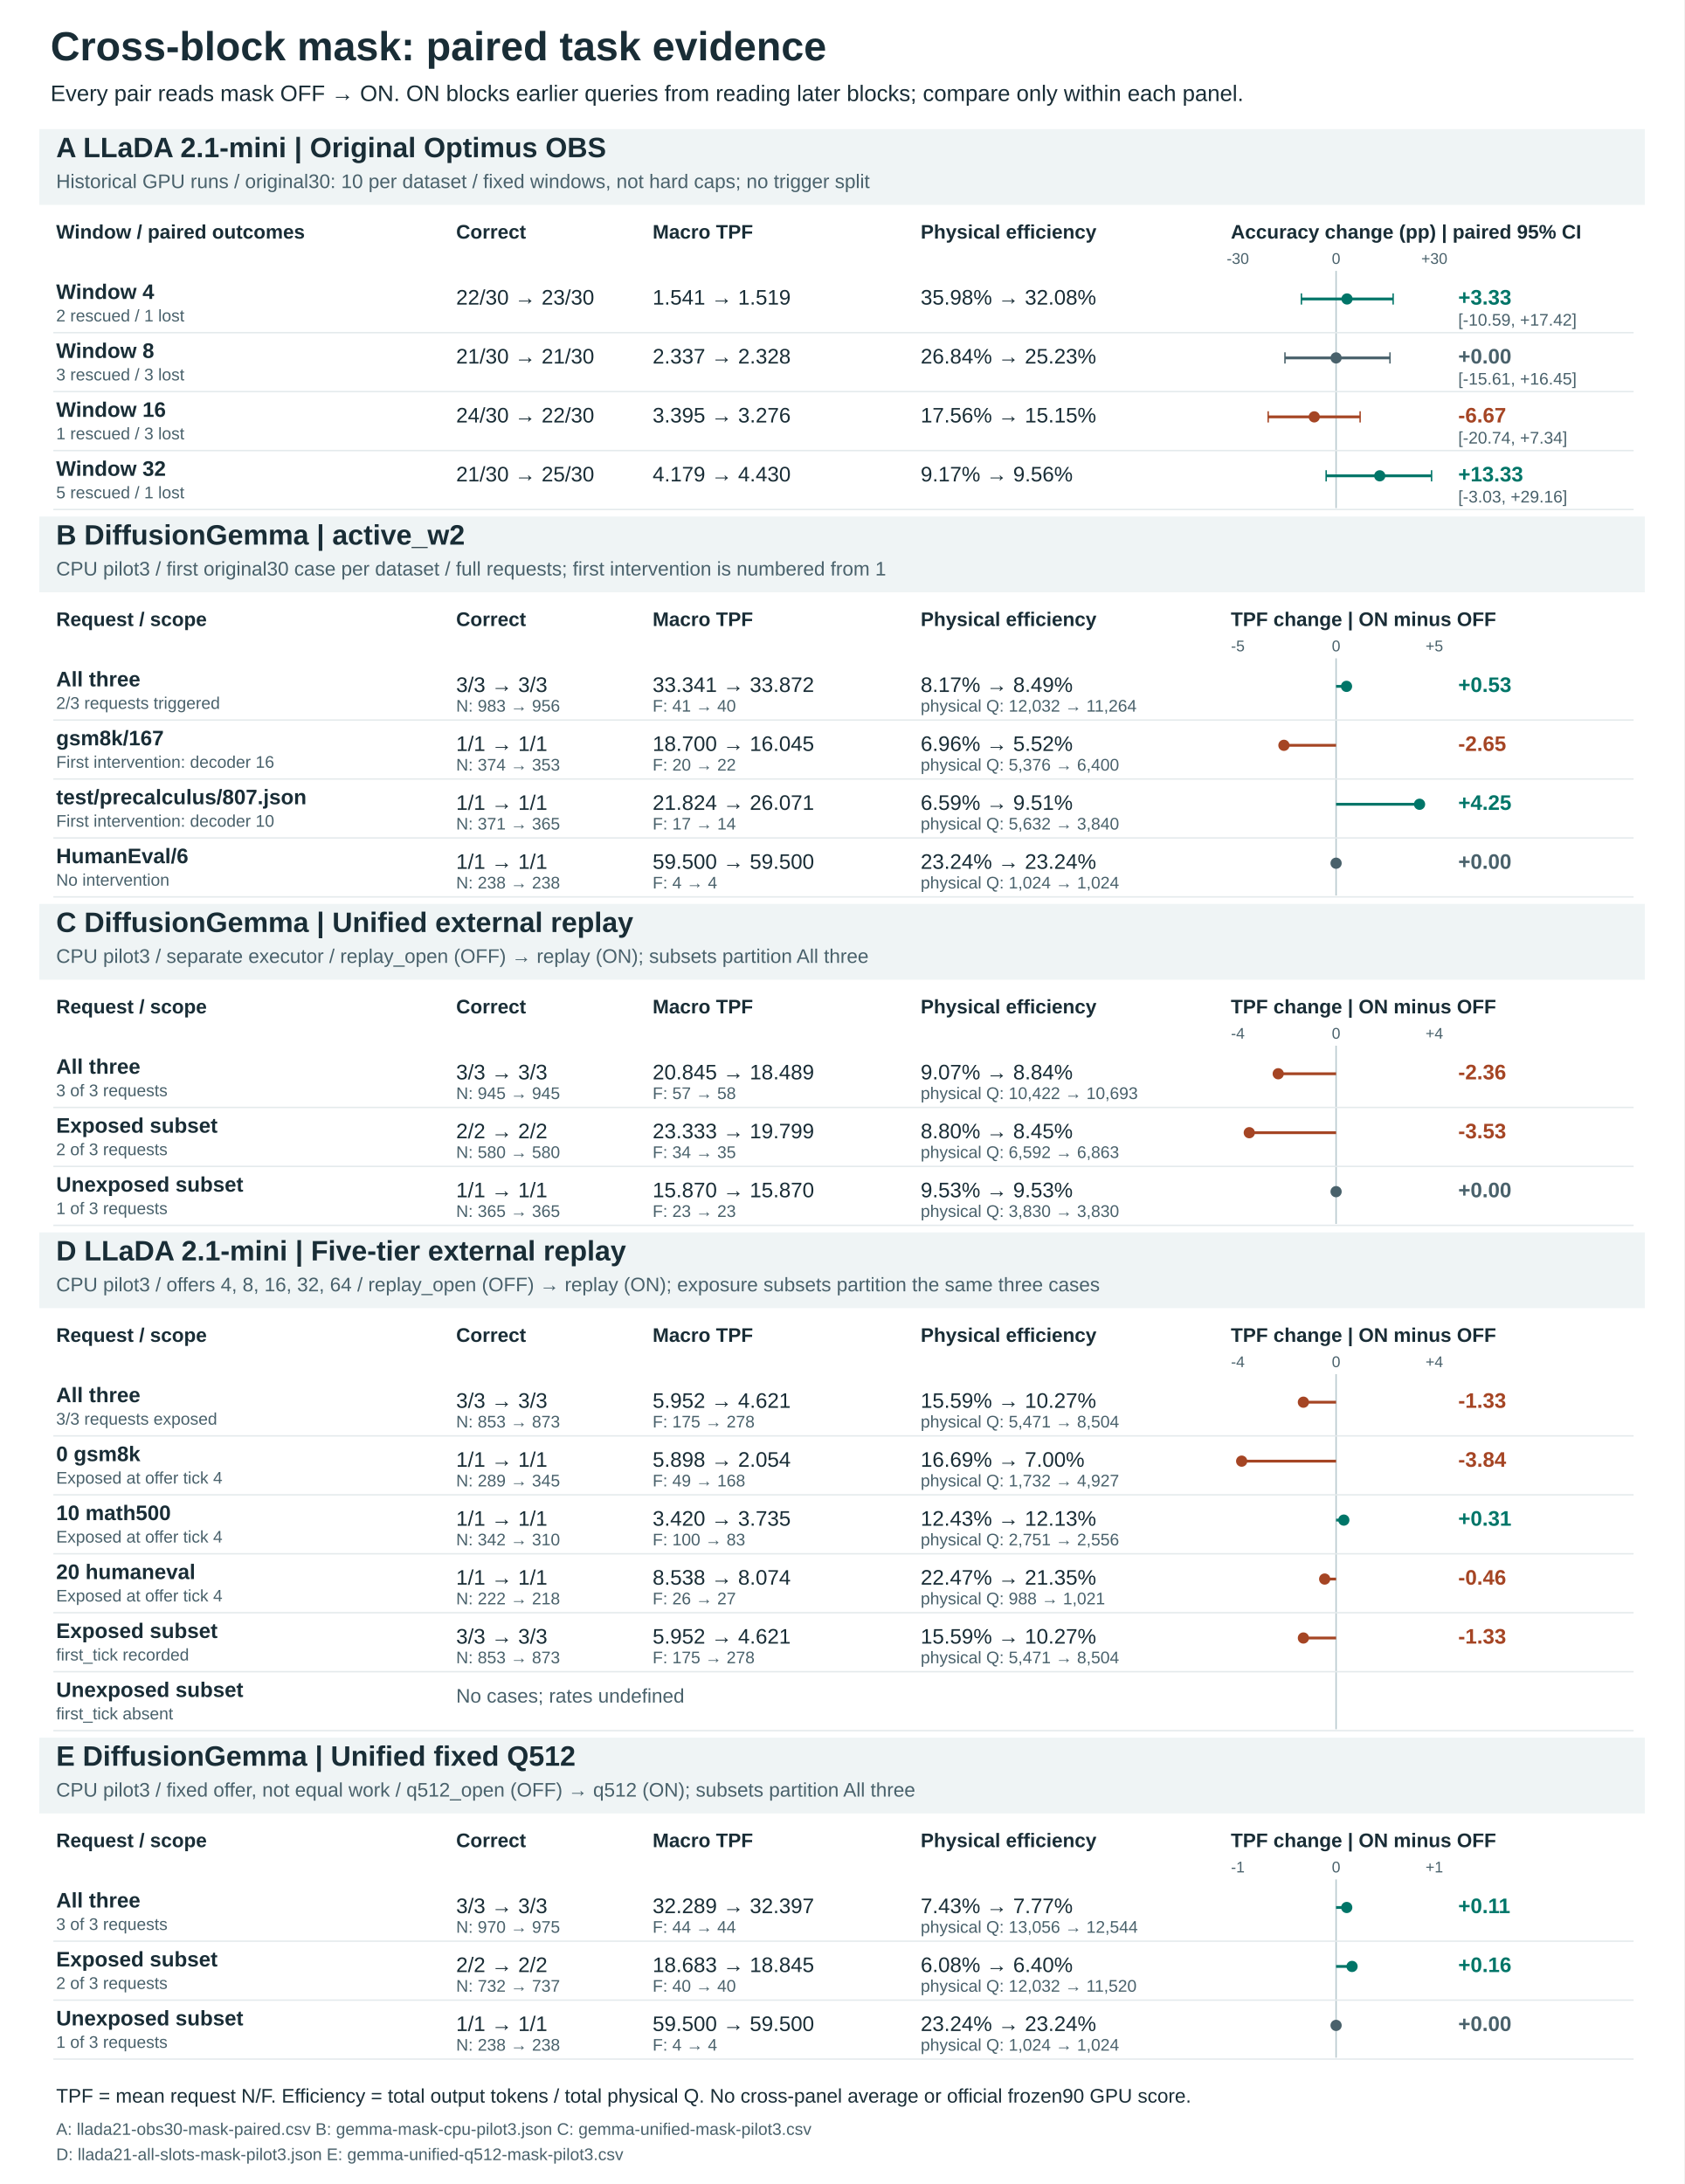
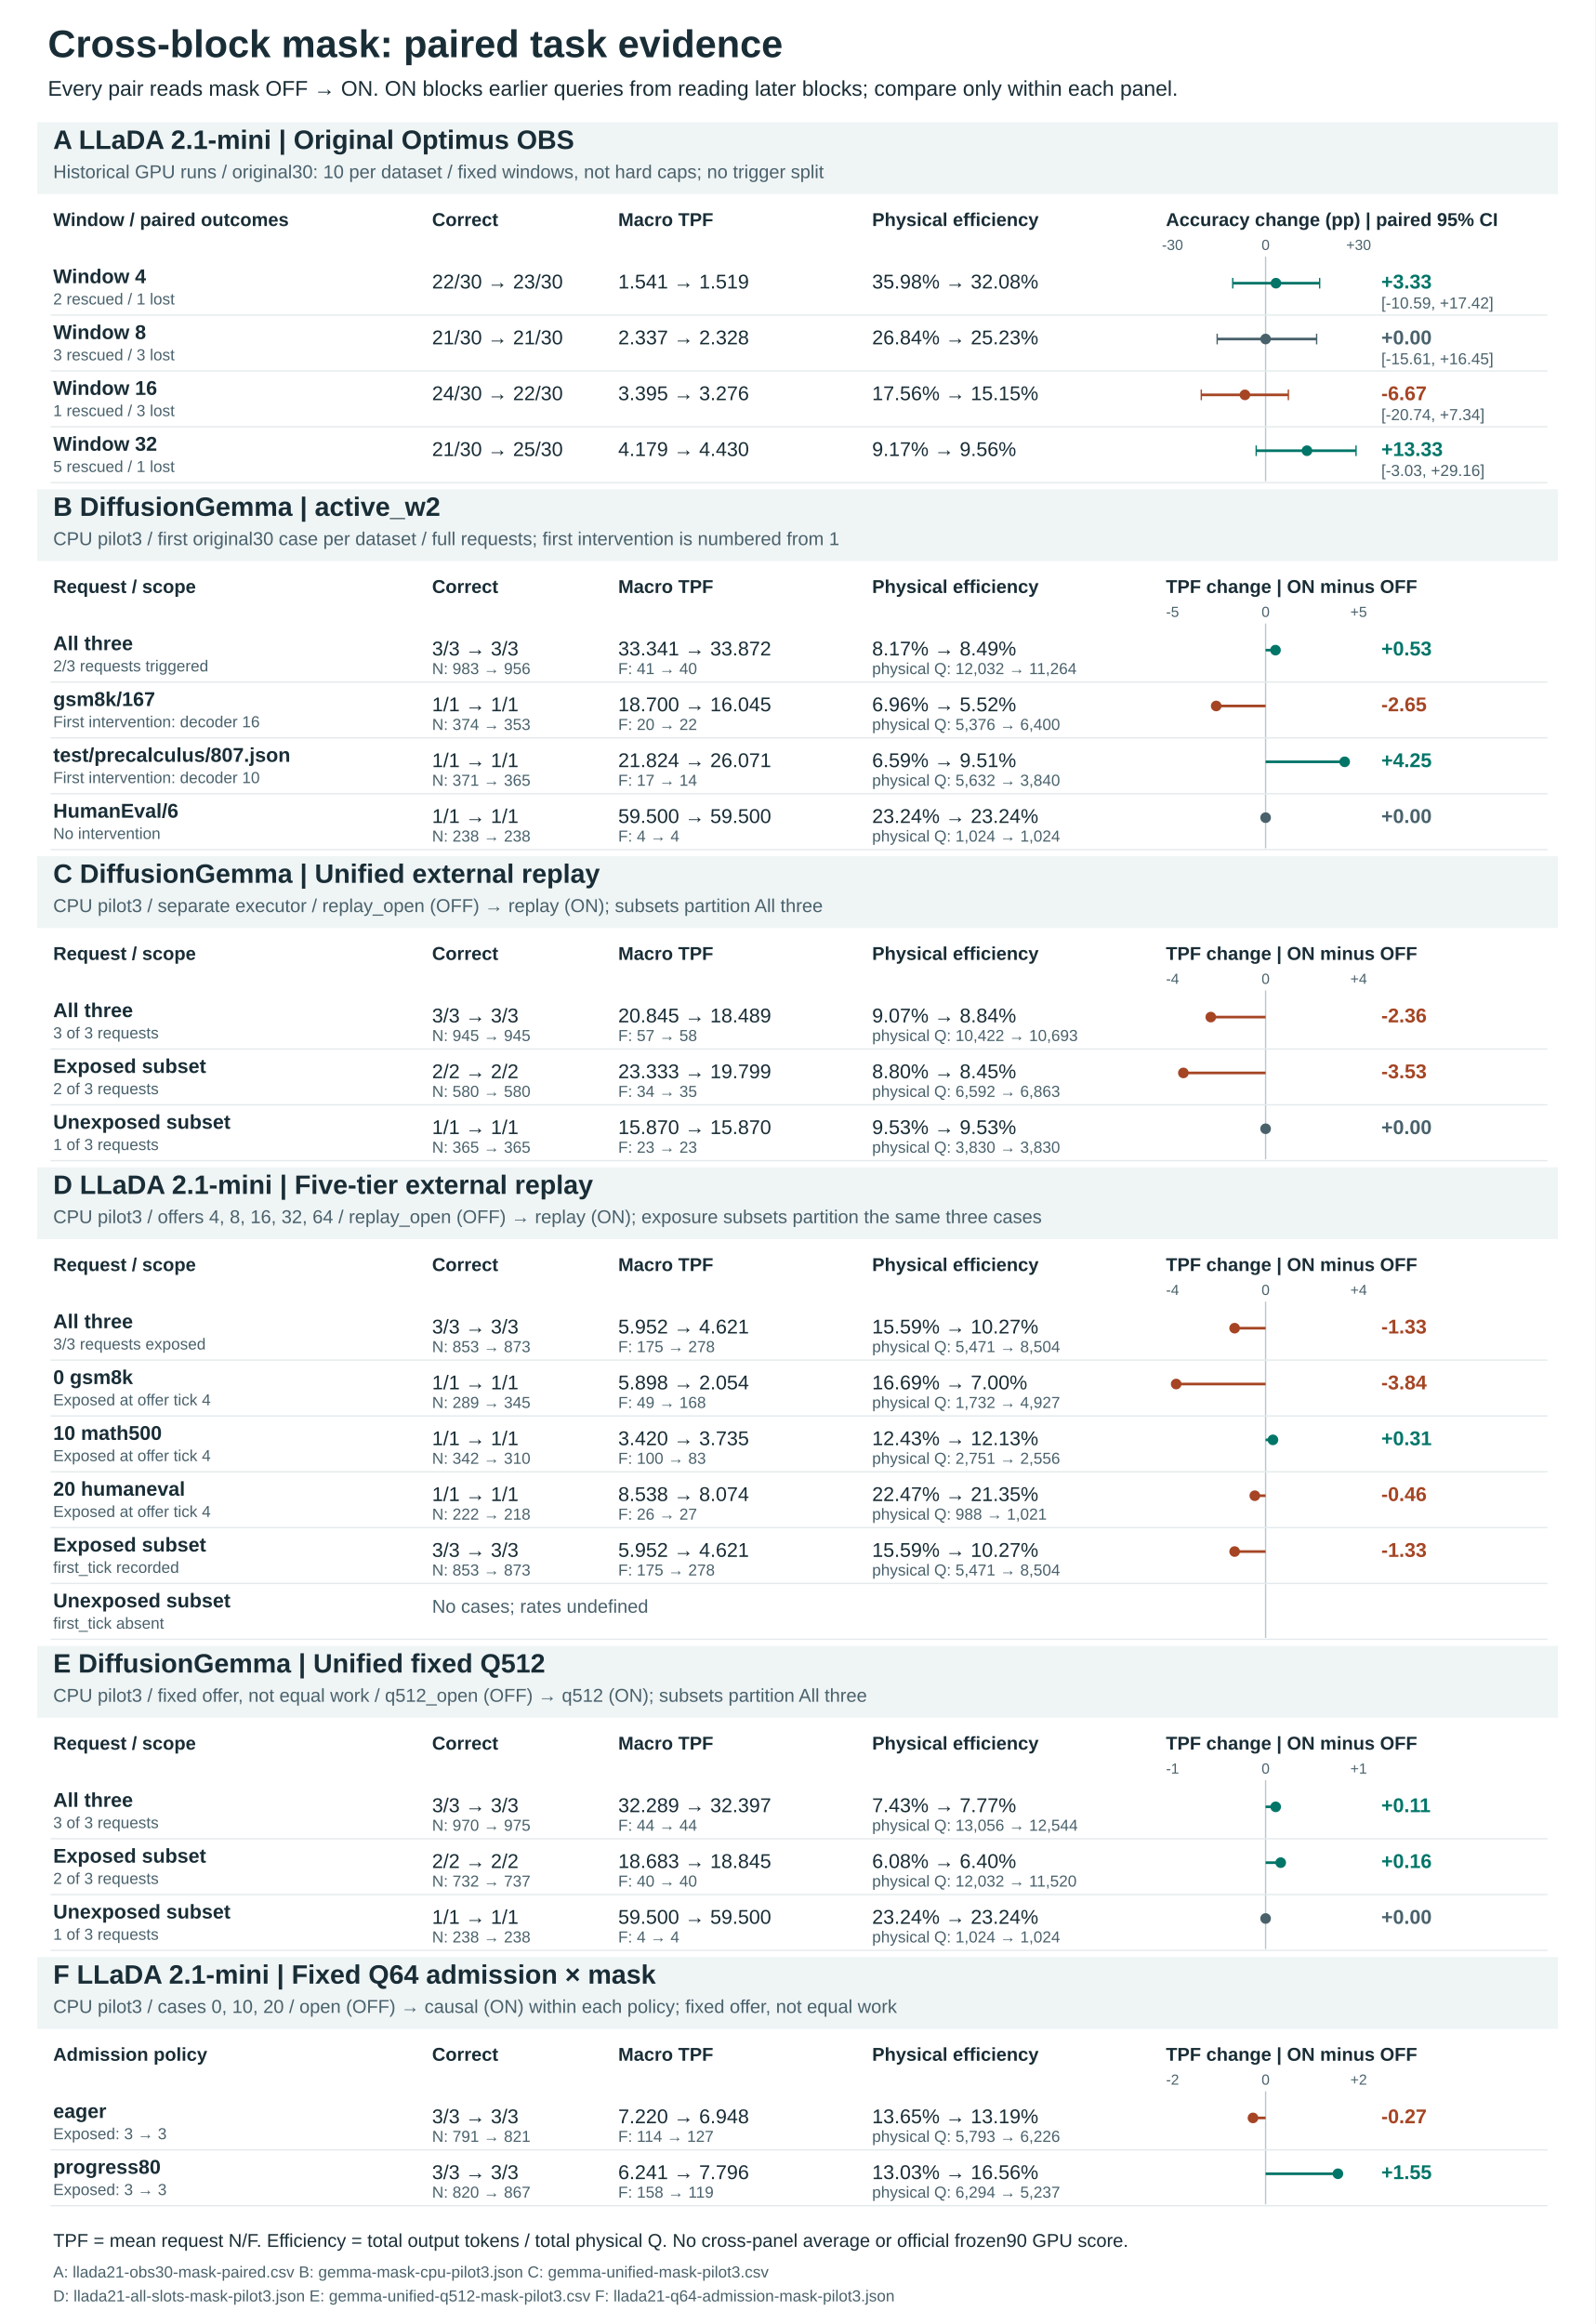
- <svg xmlns="http://www.w3.org/2000/svg" aria-labelledby="title desc" width="1200" height="1556" viewBox="0 0 1200 1556" role="img">
-   <rect width="1200" height="1556" fill="white" />
+ <svg xmlns="http://www.w3.org/2000/svg" aria-labelledby="title desc" width="1200" height="1748" viewBox="0 0 1200 1748" role="img">
+   <rect width="1200" height="1748" fill="white" />
  <text x="36" y="43" font-size="29" fill="#192d36" font-weight="700" text-anchor="start" font-family="Arial, Helvetica, sans-serif">Cross-block mask: paired task evidence</text>
  <text x="36" y="72" font-size="16" fill="#192d36" font-weight="400" text-anchor="start" font-family="Arial, Helvetica, sans-serif">Every pair reads mask OFF → ON. ON blocks earlier queries from reading later blocks; compare only within each panel.</text>
  <rect x="28" y="92" width="1144" height="54" fill="#eff4f5" />
  <text x="40" y="112" font-size="20" fill="#192d36" font-weight="700" text-anchor="start" font-family="Arial, Helvetica, sans-serif">A   LLaDA 2.1-mini  |  Original Optimus OBS</text>
  <text x="40" y="134" font-size="14" fill="#49616b" font-weight="400" text-anchor="start" font-family="Arial, Helvetica, sans-serif">Historical GPU runs  /  original30: 10 per dataset  /  fixed windows, not hard caps; no trigger split</text>
  <text x="40" y="170" font-size="14" fill="#192d36" font-weight="700" text-anchor="start" font-family="Arial, Helvetica, sans-serif">Window / paired outcomes</text>
  <text x="325" y="170" font-size="14" fill="#192d36" font-weight="700" text-anchor="start" font-family="Arial, Helvetica, sans-serif">Correct</text>
  <text x="465" y="170" font-size="14" fill="#192d36" font-weight="700" text-anchor="start" font-family="Arial, Helvetica, sans-serif">Macro TPF</text>
  <text x="656" y="170" font-size="14" fill="#192d36" font-weight="700" text-anchor="start" font-family="Arial, Helvetica, sans-serif">Physical efficiency</text>
  <text x="877" y="170" font-size="14" fill="#192d36" font-weight="700" text-anchor="start" font-family="Arial, Helvetica, sans-serif">Accuracy change (pp)  |  paired 95% CI</text>
  <text x="882.0" y="188" font-size="11" fill="#49616b" font-weight="400" text-anchor="middle" font-family="Arial, Helvetica, sans-serif">-30</text>
  <text x="952.0" y="188" font-size="11" fill="#49616b" font-weight="400" text-anchor="middle" font-family="Arial, Helvetica, sans-serif">0</text>
  <text x="1022.0" y="188" font-size="11" fill="#49616b" font-weight="400" text-anchor="middle" font-family="Arial, Helvetica, sans-serif">+30</text>
  <line x1="952" x2="952" y1="193" y2="362" stroke="#b8c8cd" stroke-width="1" />
  <line x1="38" x2="1164" y1="237" y2="237" stroke="#e4eaec" stroke-width="1" />
  <text x="40" y="213" font-size="15" fill="#192d36" font-weight="600" text-anchor="start" font-family="Arial, Helvetica, sans-serif">Window 4</text>
  <text x="40" y="229" font-size="12" fill="#49616b" font-weight="400" text-anchor="start" font-family="Arial, Helvetica, sans-serif">2 rescued / 1 lost</text>
  <text x="325" y="217" font-size="15" fill="#192d36" font-weight="400" text-anchor="start" font-family="Arial, Helvetica, sans-serif">22/30 → 23/30</text>
  <text x="465" y="217" font-size="15" fill="#192d36" font-weight="400" text-anchor="start" font-family="Arial, Helvetica, sans-serif">1.541 → 1.519</text>
  <text x="656" y="217" font-size="15" fill="#192d36" font-weight="400" text-anchor="start" font-family="Arial, Helvetica, sans-serif">35.98% → 32.08%</text>
  <line x1="927.287" x2="992.651" y1="213" y2="213" stroke="#007568" stroke-width="2" />
  <line x1="927.287" x2="927.287" y1="209" y2="217" stroke="#007568" stroke-width="1" />
  <line x1="992.651" x2="992.651" y1="209" y2="217" stroke="#007568" stroke-width="1" />
  <circle cx="959.778" cy="213" r="4" fill="#007568" />
  <text x="1039" y="217" font-size="15" fill="#007568" font-weight="600" text-anchor="start" font-family="Arial, Helvetica, sans-serif">+3.33</text>
  <text x="1039" y="232" font-size="12" fill="#49616b" font-weight="400" text-anchor="start" font-family="Arial, Helvetica, sans-serif">[-10.59, +17.42]</text>
  <line x1="38" x2="1164" y1="279" y2="279" stroke="#e4eaec" stroke-width="1" />
  <text x="40" y="255" font-size="15" fill="#192d36" font-weight="600" text-anchor="start" font-family="Arial, Helvetica, sans-serif">Window 8</text>
  <text x="40" y="271" font-size="12" fill="#49616b" font-weight="400" text-anchor="start" font-family="Arial, Helvetica, sans-serif">3 rescued / 3 lost</text>
  <text x="325" y="259" font-size="15" fill="#192d36" font-weight="400" text-anchor="start" font-family="Arial, Helvetica, sans-serif">21/30 → 21/30</text>
  <text x="465" y="259" font-size="15" fill="#192d36" font-weight="400" text-anchor="start" font-family="Arial, Helvetica, sans-serif">2.337 → 2.328</text>
  <text x="656" y="259" font-size="15" fill="#192d36" font-weight="400" text-anchor="start" font-family="Arial, Helvetica, sans-serif">26.84% → 25.23%</text>
  <line x1="915.567" x2="990.388" y1="255" y2="255" stroke="#49616b" stroke-width="2" />
  <line x1="915.567" x2="915.567" y1="251" y2="259" stroke="#49616b" stroke-width="1" />
  <line x1="990.388" x2="990.388" y1="251" y2="259" stroke="#49616b" stroke-width="1" />
  <circle cx="952.0" cy="255" r="4" fill="#49616b" />
  <text x="1039" y="259" font-size="15" fill="#49616b" font-weight="600" text-anchor="start" font-family="Arial, Helvetica, sans-serif">+0.00</text>
  <text x="1039" y="274" font-size="12" fill="#49616b" font-weight="400" text-anchor="start" font-family="Arial, Helvetica, sans-serif">[-15.61, +16.45]</text>
  <line x1="38" x2="1164" y1="321" y2="321" stroke="#e4eaec" stroke-width="1" />
  <text x="40" y="297" font-size="15" fill="#192d36" font-weight="600" text-anchor="start" font-family="Arial, Helvetica, sans-serif">Window 16</text>
  <text x="40" y="313" font-size="12" fill="#49616b" font-weight="400" text-anchor="start" font-family="Arial, Helvetica, sans-serif">1 rescued / 3 lost</text>
  <text x="325" y="301" font-size="15" fill="#192d36" font-weight="400" text-anchor="start" font-family="Arial, Helvetica, sans-serif">24/30 → 22/30</text>
  <text x="465" y="301" font-size="15" fill="#192d36" font-weight="400" text-anchor="start" font-family="Arial, Helvetica, sans-serif">3.395 → 3.276</text>
  <text x="656" y="301" font-size="15" fill="#192d36" font-weight="400" text-anchor="start" font-family="Arial, Helvetica, sans-serif">17.56% → 15.15%</text>
  <line x1="903.618" x2="969.119" y1="297" y2="297" stroke="#a54524" stroke-width="2" />
  <line x1="903.618" x2="903.618" y1="293" y2="301" stroke="#a54524" stroke-width="1" />
  <line x1="969.119" x2="969.119" y1="293" y2="301" stroke="#a54524" stroke-width="1" />
  <circle cx="936.444" cy="297" r="4" fill="#a54524" />
  <text x="1039" y="301" font-size="15" fill="#a54524" font-weight="600" text-anchor="start" font-family="Arial, Helvetica, sans-serif">-6.67</text>
  <text x="1039" y="316" font-size="12" fill="#49616b" font-weight="400" text-anchor="start" font-family="Arial, Helvetica, sans-serif">[-20.74, +7.34]</text>
  <line x1="38" x2="1164" y1="363" y2="363" stroke="#e4eaec" stroke-width="1" />
  <text x="40" y="339" font-size="15" fill="#192d36" font-weight="600" text-anchor="start" font-family="Arial, Helvetica, sans-serif">Window 32</text>
  <text x="40" y="355" font-size="12" fill="#49616b" font-weight="400" text-anchor="start" font-family="Arial, Helvetica, sans-serif">5 rescued / 1 lost</text>
  <text x="325" y="343" font-size="15" fill="#192d36" font-weight="400" text-anchor="start" font-family="Arial, Helvetica, sans-serif">21/30 → 25/30</text>
  <text x="465" y="343" font-size="15" fill="#192d36" font-weight="400" text-anchor="start" font-family="Arial, Helvetica, sans-serif">4.179 → 4.430</text>
  <text x="656" y="343" font-size="15" fill="#192d36" font-weight="400" text-anchor="start" font-family="Arial, Helvetica, sans-serif">9.17% → 9.56%</text>
  <line x1="944.919" x2="1020.03" y1="339" y2="339" stroke="#007568" stroke-width="2" />
  <line x1="944.919" x2="944.919" y1="335" y2="343" stroke="#007568" stroke-width="1" />
  <line x1="1020.03" x2="1020.03" y1="335" y2="343" stroke="#007568" stroke-width="1" />
  <circle cx="983.111" cy="339" r="4" fill="#007568" />
  <text x="1039" y="343" font-size="15" fill="#007568" font-weight="600" text-anchor="start" font-family="Arial, Helvetica, sans-serif">+13.33</text>
  <text x="1039" y="358" font-size="12" fill="#49616b" font-weight="400" text-anchor="start" font-family="Arial, Helvetica, sans-serif">[-3.03, +29.16]</text>
  <rect x="28" y="368" width="1144" height="54" fill="#eff4f5" />
  <text x="40" y="388" font-size="20" fill="#192d36" font-weight="700" text-anchor="start" font-family="Arial, Helvetica, sans-serif">B   DiffusionGemma  |  active_w2</text>
  <text x="40" y="410" font-size="14" fill="#49616b" font-weight="400" text-anchor="start" font-family="Arial, Helvetica, sans-serif">CPU pilot3  /  first original30 case per dataset  /  full requests; first intervention is numbered from 1</text>
  <text x="40" y="446" font-size="14" fill="#192d36" font-weight="700" text-anchor="start" font-family="Arial, Helvetica, sans-serif">Request / scope</text>
  <text x="325" y="446" font-size="14" fill="#192d36" font-weight="700" text-anchor="start" font-family="Arial, Helvetica, sans-serif">Correct</text>
  <text x="465" y="446" font-size="14" fill="#192d36" font-weight="700" text-anchor="start" font-family="Arial, Helvetica, sans-serif">Macro TPF</text>
  <text x="656" y="446" font-size="14" fill="#192d36" font-weight="700" text-anchor="start" font-family="Arial, Helvetica, sans-serif">Physical efficiency</text>
  <text x="877" y="446" font-size="14" fill="#192d36" font-weight="700" text-anchor="start" font-family="Arial, Helvetica, sans-serif">TPF change  |  ON minus OFF</text>
  <text x="882.0" y="464" font-size="11" fill="#49616b" font-weight="400" text-anchor="middle" font-family="Arial, Helvetica, sans-serif">-5</text>
  <text x="952.0" y="464" font-size="11" fill="#49616b" font-weight="400" text-anchor="middle" font-family="Arial, Helvetica, sans-serif">0</text>
  <text x="1022.0" y="464" font-size="11" fill="#49616b" font-weight="400" text-anchor="middle" font-family="Arial, Helvetica, sans-serif">+5</text>
  <line x1="952" x2="952" y1="469" y2="638" stroke="#b8c8cd" stroke-width="1" />
  <line x1="38" x2="1164" y1="513" y2="513" stroke="#e4eaec" stroke-width="1" />
  <text x="40" y="489" font-size="15" fill="#192d36" font-weight="600" text-anchor="start" font-family="Arial, Helvetica, sans-serif">All three</text>
  <text x="40" y="505" font-size="12" fill="#49616b" font-weight="400" text-anchor="start" font-family="Arial, Helvetica, sans-serif">2/3 requests triggered</text>
  <text x="325" y="493" font-size="15" fill="#192d36" font-weight="400" text-anchor="start" font-family="Arial, Helvetica, sans-serif">3/3 → 3/3</text>
  <text x="465" y="493" font-size="15" fill="#192d36" font-weight="400" text-anchor="start" font-family="Arial, Helvetica, sans-serif">33.341 → 33.872</text>
  <text x="656" y="493" font-size="15" fill="#192d36" font-weight="400" text-anchor="start" font-family="Arial, Helvetica, sans-serif">8.17% → 8.49%</text>
  <text x="325" y="507" font-size="12" fill="#49616b" font-weight="400" text-anchor="start" font-family="Arial, Helvetica, sans-serif">N: 983 → 956</text>
  <text x="465" y="507" font-size="12" fill="#49616b" font-weight="400" text-anchor="start" font-family="Arial, Helvetica, sans-serif">F: 41 → 40</text>
  <text x="656" y="507" font-size="12" fill="#49616b" font-weight="400" text-anchor="start" font-family="Arial, Helvetica, sans-serif">physical Q: 12,032 → 11,264</text>
  <line x1="952.0" x2="959.436" y1="489" y2="489" stroke="#007568" stroke-width="2" />
  <circle cx="959.436" cy="489" r="4" fill="#007568" />
  <text x="1039" y="493" font-size="15" fill="#007568" font-weight="600" text-anchor="start" font-family="Arial, Helvetica, sans-serif">+0.53</text>
  <line x1="38" x2="1164" y1="555" y2="555" stroke="#e4eaec" stroke-width="1" />
  <text x="40" y="531" font-size="15" fill="#192d36" font-weight="600" text-anchor="start" font-family="Arial, Helvetica, sans-serif">gsm8k/167</text>
  <text x="40" y="547" font-size="12" fill="#49616b" font-weight="400" text-anchor="start" font-family="Arial, Helvetica, sans-serif">First intervention: decoder 16</text>
  <text x="325" y="535" font-size="15" fill="#192d36" font-weight="400" text-anchor="start" font-family="Arial, Helvetica, sans-serif">1/1 → 1/1</text>
  <text x="465" y="535" font-size="15" fill="#192d36" font-weight="400" text-anchor="start" font-family="Arial, Helvetica, sans-serif">18.700 → 16.045</text>
  <text x="656" y="535" font-size="15" fill="#192d36" font-weight="400" text-anchor="start" font-family="Arial, Helvetica, sans-serif">6.96% → 5.52%</text>
  <text x="325" y="549" font-size="12" fill="#49616b" font-weight="400" text-anchor="start" font-family="Arial, Helvetica, sans-serif">N: 374 → 353</text>
  <text x="465" y="549" font-size="12" fill="#49616b" font-weight="400" text-anchor="start" font-family="Arial, Helvetica, sans-serif">F: 20 → 22</text>
  <text x="656" y="549" font-size="12" fill="#49616b" font-weight="400" text-anchor="start" font-family="Arial, Helvetica, sans-serif">physical Q: 5,376 → 6,400</text>
  <line x1="952.0" x2="914.836" y1="531" y2="531" stroke="#a54524" stroke-width="2" />
  <circle cx="914.836" cy="531" r="4" fill="#a54524" />
  <text x="1039" y="535" font-size="15" fill="#a54524" font-weight="600" text-anchor="start" font-family="Arial, Helvetica, sans-serif">-2.65</text>
  <line x1="38" x2="1164" y1="597" y2="597" stroke="#e4eaec" stroke-width="1" />
  <text x="40" y="573" font-size="15" fill="#192d36" font-weight="600" text-anchor="start" font-family="Arial, Helvetica, sans-serif">test/precalculus/807.json</text>
  <text x="40" y="589" font-size="12" fill="#49616b" font-weight="400" text-anchor="start" font-family="Arial, Helvetica, sans-serif">First intervention: decoder 10</text>
  <text x="325" y="577" font-size="15" fill="#192d36" font-weight="400" text-anchor="start" font-family="Arial, Helvetica, sans-serif">1/1 → 1/1</text>
  <text x="465" y="577" font-size="15" fill="#192d36" font-weight="400" text-anchor="start" font-family="Arial, Helvetica, sans-serif">21.824 → 26.071</text>
  <text x="656" y="577" font-size="15" fill="#192d36" font-weight="400" text-anchor="start" font-family="Arial, Helvetica, sans-serif">6.59% → 9.51%</text>
  <text x="325" y="591" font-size="12" fill="#49616b" font-weight="400" text-anchor="start" font-family="Arial, Helvetica, sans-serif">N: 371 → 365</text>
  <text x="465" y="591" font-size="12" fill="#49616b" font-weight="400" text-anchor="start" font-family="Arial, Helvetica, sans-serif">F: 17 → 14</text>
  <text x="656" y="591" font-size="12" fill="#49616b" font-weight="400" text-anchor="start" font-family="Arial, Helvetica, sans-serif">physical Q: 5,632 → 3,840</text>
  <line x1="952.0" x2="1011.471" y1="573" y2="573" stroke="#007568" stroke-width="2" />
  <circle cx="1011.471" cy="573" r="4" fill="#007568" />
  <text x="1039" y="577" font-size="15" fill="#007568" font-weight="600" text-anchor="start" font-family="Arial, Helvetica, sans-serif">+4.25</text>
  <line x1="38" x2="1164" y1="639" y2="639" stroke="#e4eaec" stroke-width="1" />
  <text x="40" y="615" font-size="15" fill="#192d36" font-weight="600" text-anchor="start" font-family="Arial, Helvetica, sans-serif">HumanEval/6</text>
  <text x="40" y="631" font-size="12" fill="#49616b" font-weight="400" text-anchor="start" font-family="Arial, Helvetica, sans-serif">No intervention</text>
  <text x="325" y="619" font-size="15" fill="#192d36" font-weight="400" text-anchor="start" font-family="Arial, Helvetica, sans-serif">1/1 → 1/1</text>
  <text x="465" y="619" font-size="15" fill="#192d36" font-weight="400" text-anchor="start" font-family="Arial, Helvetica, sans-serif">59.500 → 59.500</text>
  <text x="656" y="619" font-size="15" fill="#192d36" font-weight="400" text-anchor="start" font-family="Arial, Helvetica, sans-serif">23.24% → 23.24%</text>
  <text x="325" y="633" font-size="12" fill="#49616b" font-weight="400" text-anchor="start" font-family="Arial, Helvetica, sans-serif">N: 238 → 238</text>
  <text x="465" y="633" font-size="12" fill="#49616b" font-weight="400" text-anchor="start" font-family="Arial, Helvetica, sans-serif">F: 4 → 4</text>
  <text x="656" y="633" font-size="12" fill="#49616b" font-weight="400" text-anchor="start" font-family="Arial, Helvetica, sans-serif">physical Q: 1,024 → 1,024</text>
  <line x1="952.0" x2="952.0" y1="615" y2="615" stroke="#49616b" stroke-width="2" />
  <circle cx="952.0" cy="615" r="4" fill="#49616b" />
  <text x="1039" y="619" font-size="15" fill="#49616b" font-weight="600" text-anchor="start" font-family="Arial, Helvetica, sans-serif">+0.00</text>
  <rect x="28" y="644" width="1144" height="54" fill="#eff4f5" />
  <text x="40" y="664" font-size="20" fill="#192d36" font-weight="700" text-anchor="start" font-family="Arial, Helvetica, sans-serif">C   DiffusionGemma  |  Unified external replay</text>
  <text x="40" y="686" font-size="14" fill="#49616b" font-weight="400" text-anchor="start" font-family="Arial, Helvetica, sans-serif">CPU pilot3  /  separate executor  /  replay_open (OFF) → replay (ON); subsets partition All three</text>
  <text x="40" y="722" font-size="14" fill="#192d36" font-weight="700" text-anchor="start" font-family="Arial, Helvetica, sans-serif">Request / scope</text>
  <text x="325" y="722" font-size="14" fill="#192d36" font-weight="700" text-anchor="start" font-family="Arial, Helvetica, sans-serif">Correct</text>
  <text x="465" y="722" font-size="14" fill="#192d36" font-weight="700" text-anchor="start" font-family="Arial, Helvetica, sans-serif">Macro TPF</text>
  <text x="656" y="722" font-size="14" fill="#192d36" font-weight="700" text-anchor="start" font-family="Arial, Helvetica, sans-serif">Physical efficiency</text>
  <text x="877" y="722" font-size="14" fill="#192d36" font-weight="700" text-anchor="start" font-family="Arial, Helvetica, sans-serif">TPF change  |  ON minus OFF</text>
  <text x="882.0" y="740" font-size="11" fill="#49616b" font-weight="400" text-anchor="middle" font-family="Arial, Helvetica, sans-serif">-4</text>
  <text x="952.0" y="740" font-size="11" fill="#49616b" font-weight="400" text-anchor="middle" font-family="Arial, Helvetica, sans-serif">0</text>
  <text x="1022.0" y="740" font-size="11" fill="#49616b" font-weight="400" text-anchor="middle" font-family="Arial, Helvetica, sans-serif">+4</text>
  <line x1="952" x2="952" y1="745" y2="872" stroke="#b8c8cd" stroke-width="1" />
  <line x1="38" x2="1164" y1="789" y2="789" stroke="#e4eaec" stroke-width="1" />
  <text x="40" y="765" font-size="15" fill="#192d36" font-weight="600" text-anchor="start" font-family="Arial, Helvetica, sans-serif">All three</text>
  <text x="40" y="781" font-size="12" fill="#49616b" font-weight="400" text-anchor="start" font-family="Arial, Helvetica, sans-serif">3 of 3 requests</text>
  <text x="325" y="769" font-size="15" fill="#192d36" font-weight="400" text-anchor="start" font-family="Arial, Helvetica, sans-serif">3/3 → 3/3</text>
  <text x="465" y="769" font-size="15" fill="#192d36" font-weight="400" text-anchor="start" font-family="Arial, Helvetica, sans-serif">20.845 → 18.489</text>
  <text x="656" y="769" font-size="15" fill="#192d36" font-weight="400" text-anchor="start" font-family="Arial, Helvetica, sans-serif">9.07% → 8.84%</text>
  <text x="325" y="783" font-size="12" fill="#49616b" font-weight="400" text-anchor="start" font-family="Arial, Helvetica, sans-serif">N: 945 → 945</text>
  <text x="465" y="783" font-size="12" fill="#49616b" font-weight="400" text-anchor="start" font-family="Arial, Helvetica, sans-serif">F: 57 → 58</text>
  <text x="656" y="783" font-size="12" fill="#49616b" font-weight="400" text-anchor="start" font-family="Arial, Helvetica, sans-serif">physical Q: 10,422 → 10,693</text>
  <line x1="952.0" x2="910.768" y1="765" y2="765" stroke="#a54524" stroke-width="2" />
  <circle cx="910.768" cy="765" r="4" fill="#a54524" />
  <text x="1039" y="769" font-size="15" fill="#a54524" font-weight="600" text-anchor="start" font-family="Arial, Helvetica, sans-serif">-2.36</text>
  <line x1="38" x2="1164" y1="831" y2="831" stroke="#e4eaec" stroke-width="1" />
  <text x="40" y="807" font-size="15" fill="#192d36" font-weight="600" text-anchor="start" font-family="Arial, Helvetica, sans-serif">Exposed subset</text>
  <text x="40" y="823" font-size="12" fill="#49616b" font-weight="400" text-anchor="start" font-family="Arial, Helvetica, sans-serif">2 of 3 requests</text>
  <text x="325" y="811" font-size="15" fill="#192d36" font-weight="400" text-anchor="start" font-family="Arial, Helvetica, sans-serif">2/2 → 2/2</text>
  <text x="465" y="811" font-size="15" fill="#192d36" font-weight="400" text-anchor="start" font-family="Arial, Helvetica, sans-serif">23.333 → 19.799</text>
  <text x="656" y="811" font-size="15" fill="#192d36" font-weight="400" text-anchor="start" font-family="Arial, Helvetica, sans-serif">8.80% → 8.45%</text>
  <text x="325" y="825" font-size="12" fill="#49616b" font-weight="400" text-anchor="start" font-family="Arial, Helvetica, sans-serif">N: 580 → 580</text>
  <text x="465" y="825" font-size="12" fill="#49616b" font-weight="400" text-anchor="start" font-family="Arial, Helvetica, sans-serif">F: 34 → 35</text>
  <text x="656" y="825" font-size="12" fill="#49616b" font-weight="400" text-anchor="start" font-family="Arial, Helvetica, sans-serif">physical Q: 6,592 → 6,863</text>
  <line x1="952.0" x2="890.152" y1="807" y2="807" stroke="#a54524" stroke-width="2" />
  <circle cx="890.152" cy="807" r="4" fill="#a54524" />
  <text x="1039" y="811" font-size="15" fill="#a54524" font-weight="600" text-anchor="start" font-family="Arial, Helvetica, sans-serif">-3.53</text>
  <line x1="38" x2="1164" y1="873" y2="873" stroke="#e4eaec" stroke-width="1" />
  <text x="40" y="849" font-size="15" fill="#192d36" font-weight="600" text-anchor="start" font-family="Arial, Helvetica, sans-serif">Unexposed subset</text>
  <text x="40" y="865" font-size="12" fill="#49616b" font-weight="400" text-anchor="start" font-family="Arial, Helvetica, sans-serif">1 of 3 requests</text>
  <text x="325" y="853" font-size="15" fill="#192d36" font-weight="400" text-anchor="start" font-family="Arial, Helvetica, sans-serif">1/1 → 1/1</text>
  <text x="465" y="853" font-size="15" fill="#192d36" font-weight="400" text-anchor="start" font-family="Arial, Helvetica, sans-serif">15.870 → 15.870</text>
  <text x="656" y="853" font-size="15" fill="#192d36" font-weight="400" text-anchor="start" font-family="Arial, Helvetica, sans-serif">9.53% → 9.53%</text>
  <text x="325" y="867" font-size="12" fill="#49616b" font-weight="400" text-anchor="start" font-family="Arial, Helvetica, sans-serif">N: 365 → 365</text>
  <text x="465" y="867" font-size="12" fill="#49616b" font-weight="400" text-anchor="start" font-family="Arial, Helvetica, sans-serif">F: 23 → 23</text>
  <text x="656" y="867" font-size="12" fill="#49616b" font-weight="400" text-anchor="start" font-family="Arial, Helvetica, sans-serif">physical Q: 3,830 → 3,830</text>
  <line x1="952.0" x2="952.0" y1="849" y2="849" stroke="#49616b" stroke-width="2" />
  <circle cx="952.0" cy="849" r="4" fill="#49616b" />
  <text x="1039" y="853" font-size="15" fill="#49616b" font-weight="600" text-anchor="start" font-family="Arial, Helvetica, sans-serif">+0.00</text>
  <rect x="28" y="878" width="1144" height="54" fill="#eff4f5" />
  <text x="40" y="898" font-size="20" fill="#192d36" font-weight="700" text-anchor="start" font-family="Arial, Helvetica, sans-serif">D   LLaDA 2.1-mini  |  Five-tier external replay</text>
  <text x="40" y="920" font-size="14" fill="#49616b" font-weight="400" text-anchor="start" font-family="Arial, Helvetica, sans-serif">CPU pilot3  /  offers 4, 8, 16, 32, 64  /  replay_open (OFF) → replay (ON); exposure subsets partition the same three cases</text>
  <text x="40" y="956" font-size="14" fill="#192d36" font-weight="700" text-anchor="start" font-family="Arial, Helvetica, sans-serif">Request / scope</text>
  <text x="325" y="956" font-size="14" fill="#192d36" font-weight="700" text-anchor="start" font-family="Arial, Helvetica, sans-serif">Correct</text>
  <text x="465" y="956" font-size="14" fill="#192d36" font-weight="700" text-anchor="start" font-family="Arial, Helvetica, sans-serif">Macro TPF</text>
  <text x="656" y="956" font-size="14" fill="#192d36" font-weight="700" text-anchor="start" font-family="Arial, Helvetica, sans-serif">Physical efficiency</text>
  <text x="877" y="956" font-size="14" fill="#192d36" font-weight="700" text-anchor="start" font-family="Arial, Helvetica, sans-serif">TPF change  |  ON minus OFF</text>
  <text x="882.0" y="974" font-size="11" fill="#49616b" font-weight="400" text-anchor="middle" font-family="Arial, Helvetica, sans-serif">-4</text>
  <text x="952.0" y="974" font-size="11" fill="#49616b" font-weight="400" text-anchor="middle" font-family="Arial, Helvetica, sans-serif">0</text>
  <text x="1022.0" y="974" font-size="11" fill="#49616b" font-weight="400" text-anchor="middle" font-family="Arial, Helvetica, sans-serif">+4</text>
  <line x1="952" x2="952" y1="979" y2="1232" stroke="#b8c8cd" stroke-width="1" />
  <line x1="38" x2="1164" y1="1023" y2="1023" stroke="#e4eaec" stroke-width="1" />
  <text x="40" y="999" font-size="15" fill="#192d36" font-weight="600" text-anchor="start" font-family="Arial, Helvetica, sans-serif">All three</text>
  <text x="40" y="1015" font-size="12" fill="#49616b" font-weight="400" text-anchor="start" font-family="Arial, Helvetica, sans-serif">3/3 requests exposed</text>
  <text x="325" y="1003" font-size="15" fill="#192d36" font-weight="400" text-anchor="start" font-family="Arial, Helvetica, sans-serif">3/3 → 3/3</text>
  <text x="465" y="1003" font-size="15" fill="#192d36" font-weight="400" text-anchor="start" font-family="Arial, Helvetica, sans-serif">5.952 → 4.621</text>
  <text x="656" y="1003" font-size="15" fill="#192d36" font-weight="400" text-anchor="start" font-family="Arial, Helvetica, sans-serif">15.59% → 10.27%</text>
  <text x="325" y="1017" font-size="12" fill="#49616b" font-weight="400" text-anchor="start" font-family="Arial, Helvetica, sans-serif">N: 853 → 873</text>
  <text x="465" y="1017" font-size="12" fill="#49616b" font-weight="400" text-anchor="start" font-family="Arial, Helvetica, sans-serif">F: 175 → 278</text>
  <text x="656" y="1017" font-size="12" fill="#49616b" font-weight="400" text-anchor="start" font-family="Arial, Helvetica, sans-serif">physical Q: 5,471 → 8,504</text>
  <line x1="952.0" x2="928.703" y1="999" y2="999" stroke="#a54524" stroke-width="2" />
  <circle cx="928.703" cy="999" r="4" fill="#a54524" />
  <text x="1039" y="1003" font-size="15" fill="#a54524" font-weight="600" text-anchor="start" font-family="Arial, Helvetica, sans-serif">-1.33</text>
  <line x1="38" x2="1164" y1="1065" y2="1065" stroke="#e4eaec" stroke-width="1" />
  <text x="40" y="1041" font-size="15" fill="#192d36" font-weight="600" text-anchor="start" font-family="Arial, Helvetica, sans-serif">0   gsm8k</text>
  <text x="40" y="1057" font-size="12" fill="#49616b" font-weight="400" text-anchor="start" font-family="Arial, Helvetica, sans-serif">Exposed at offer tick 4</text>
  <text x="325" y="1045" font-size="15" fill="#192d36" font-weight="400" text-anchor="start" font-family="Arial, Helvetica, sans-serif">1/1 → 1/1</text>
  <text x="465" y="1045" font-size="15" fill="#192d36" font-weight="400" text-anchor="start" font-family="Arial, Helvetica, sans-serif">5.898 → 2.054</text>
  <text x="656" y="1045" font-size="15" fill="#192d36" font-weight="400" text-anchor="start" font-family="Arial, Helvetica, sans-serif">16.69% → 7.00%</text>
  <text x="325" y="1059" font-size="12" fill="#49616b" font-weight="400" text-anchor="start" font-family="Arial, Helvetica, sans-serif">N: 289 → 345</text>
  <text x="465" y="1059" font-size="12" fill="#49616b" font-weight="400" text-anchor="start" font-family="Arial, Helvetica, sans-serif">F: 49 → 168</text>
  <text x="656" y="1059" font-size="12" fill="#49616b" font-weight="400" text-anchor="start" font-family="Arial, Helvetica, sans-serif">physical Q: 1,732 → 4,927</text>
  <line x1="952.0" x2="884.723" y1="1041" y2="1041" stroke="#a54524" stroke-width="2" />
  <circle cx="884.723" cy="1041" r="4" fill="#a54524" />
  <text x="1039" y="1045" font-size="15" fill="#a54524" font-weight="600" text-anchor="start" font-family="Arial, Helvetica, sans-serif">-3.84</text>
  <line x1="38" x2="1164" y1="1107" y2="1107" stroke="#e4eaec" stroke-width="1" />
  <text x="40" y="1083" font-size="15" fill="#192d36" font-weight="600" text-anchor="start" font-family="Arial, Helvetica, sans-serif">10   math500</text>
  <text x="40" y="1099" font-size="12" fill="#49616b" font-weight="400" text-anchor="start" font-family="Arial, Helvetica, sans-serif">Exposed at offer tick 4</text>
  <text x="325" y="1087" font-size="15" fill="#192d36" font-weight="400" text-anchor="start" font-family="Arial, Helvetica, sans-serif">1/1 → 1/1</text>
  <text x="465" y="1087" font-size="15" fill="#192d36" font-weight="400" text-anchor="start" font-family="Arial, Helvetica, sans-serif">3.420 → 3.735</text>
  <text x="656" y="1087" font-size="15" fill="#192d36" font-weight="400" text-anchor="start" font-family="Arial, Helvetica, sans-serif">12.43% → 12.13%</text>
  <text x="325" y="1101" font-size="12" fill="#49616b" font-weight="400" text-anchor="start" font-family="Arial, Helvetica, sans-serif">N: 342 → 310</text>
  <text x="465" y="1101" font-size="12" fill="#49616b" font-weight="400" text-anchor="start" font-family="Arial, Helvetica, sans-serif">F: 100 → 83</text>
  <text x="656" y="1101" font-size="12" fill="#49616b" font-weight="400" text-anchor="start" font-family="Arial, Helvetica, sans-serif">physical Q: 2,751 → 2,556</text>
  <line x1="952.0" x2="957.511" y1="1083" y2="1083" stroke="#007568" stroke-width="2" />
  <circle cx="957.511" cy="1083" r="4" fill="#007568" />
  <text x="1039" y="1087" font-size="15" fill="#007568" font-weight="600" text-anchor="start" font-family="Arial, Helvetica, sans-serif">+0.31</text>
  <line x1="38" x2="1164" y1="1149" y2="1149" stroke="#e4eaec" stroke-width="1" />
  <text x="40" y="1125" font-size="15" fill="#192d36" font-weight="600" text-anchor="start" font-family="Arial, Helvetica, sans-serif">20   humaneval</text>
  <text x="40" y="1141" font-size="12" fill="#49616b" font-weight="400" text-anchor="start" font-family="Arial, Helvetica, sans-serif">Exposed at offer tick 4</text>
  <text x="325" y="1129" font-size="15" fill="#192d36" font-weight="400" text-anchor="start" font-family="Arial, Helvetica, sans-serif">1/1 → 1/1</text>
  <text x="465" y="1129" font-size="15" fill="#192d36" font-weight="400" text-anchor="start" font-family="Arial, Helvetica, sans-serif">8.538 → 8.074</text>
  <text x="656" y="1129" font-size="15" fill="#192d36" font-weight="400" text-anchor="start" font-family="Arial, Helvetica, sans-serif">22.47% → 21.35%</text>
  <text x="325" y="1143" font-size="12" fill="#49616b" font-weight="400" text-anchor="start" font-family="Arial, Helvetica, sans-serif">N: 222 → 218</text>
  <text x="465" y="1143" font-size="12" fill="#49616b" font-weight="400" text-anchor="start" font-family="Arial, Helvetica, sans-serif">F: 26 → 27</text>
  <text x="656" y="1143" font-size="12" fill="#49616b" font-weight="400" text-anchor="start" font-family="Arial, Helvetica, sans-serif">physical Q: 988 → 1,021</text>
  <line x1="952.0" x2="943.873" y1="1125" y2="1125" stroke="#a54524" stroke-width="2" />
  <circle cx="943.873" cy="1125" r="4" fill="#a54524" />
  <text x="1039" y="1129" font-size="15" fill="#a54524" font-weight="600" text-anchor="start" font-family="Arial, Helvetica, sans-serif">-0.46</text>
  <line x1="38" x2="1164" y1="1191" y2="1191" stroke="#e4eaec" stroke-width="1" />
  <text x="40" y="1167" font-size="15" fill="#192d36" font-weight="600" text-anchor="start" font-family="Arial, Helvetica, sans-serif">Exposed subset</text>
  <text x="40" y="1183" font-size="12" fill="#49616b" font-weight="400" text-anchor="start" font-family="Arial, Helvetica, sans-serif">first_tick recorded</text>
  <text x="325" y="1171" font-size="15" fill="#192d36" font-weight="400" text-anchor="start" font-family="Arial, Helvetica, sans-serif">3/3 → 3/3</text>
  <text x="465" y="1171" font-size="15" fill="#192d36" font-weight="400" text-anchor="start" font-family="Arial, Helvetica, sans-serif">5.952 → 4.621</text>
  <text x="656" y="1171" font-size="15" fill="#192d36" font-weight="400" text-anchor="start" font-family="Arial, Helvetica, sans-serif">15.59% → 10.27%</text>
  <text x="325" y="1185" font-size="12" fill="#49616b" font-weight="400" text-anchor="start" font-family="Arial, Helvetica, sans-serif">N: 853 → 873</text>
  <text x="465" y="1185" font-size="12" fill="#49616b" font-weight="400" text-anchor="start" font-family="Arial, Helvetica, sans-serif">F: 175 → 278</text>
  <text x="656" y="1185" font-size="12" fill="#49616b" font-weight="400" text-anchor="start" font-family="Arial, Helvetica, sans-serif">physical Q: 5,471 → 8,504</text>
  <line x1="952.0" x2="928.703" y1="1167" y2="1167" stroke="#a54524" stroke-width="2" />
  <circle cx="928.703" cy="1167" r="4" fill="#a54524" />
  <text x="1039" y="1171" font-size="15" fill="#a54524" font-weight="600" text-anchor="start" font-family="Arial, Helvetica, sans-serif">-1.33</text>
  <line x1="38" x2="1164" y1="1233" y2="1233" stroke="#e4eaec" stroke-width="1" />
  <text x="40" y="1209" font-size="15" fill="#192d36" font-weight="600" text-anchor="start" font-family="Arial, Helvetica, sans-serif">Unexposed subset</text>
  <text x="40" y="1225" font-size="12" fill="#49616b" font-weight="400" text-anchor="start" font-family="Arial, Helvetica, sans-serif">first_tick absent</text>
  <text x="325" y="1213" font-size="14" fill="#49616b" font-weight="400" text-anchor="start" font-family="Arial, Helvetica, sans-serif">No cases; rates undefined</text>
  <rect x="28" y="1238" width="1144" height="54" fill="#eff4f5" />
  <text x="40" y="1258" font-size="20" fill="#192d36" font-weight="700" text-anchor="start" font-family="Arial, Helvetica, sans-serif">E   DiffusionGemma  |  Unified fixed Q512</text>
  <text x="40" y="1280" font-size="14" fill="#49616b" font-weight="400" text-anchor="start" font-family="Arial, Helvetica, sans-serif">CPU pilot3  /  fixed offer, not equal work  /  q512_open (OFF) → q512 (ON); subsets partition All three</text>
  <text x="40" y="1316" font-size="14" fill="#192d36" font-weight="700" text-anchor="start" font-family="Arial, Helvetica, sans-serif">Request / scope</text>
  <text x="325" y="1316" font-size="14" fill="#192d36" font-weight="700" text-anchor="start" font-family="Arial, Helvetica, sans-serif">Correct</text>
  <text x="465" y="1316" font-size="14" fill="#192d36" font-weight="700" text-anchor="start" font-family="Arial, Helvetica, sans-serif">Macro TPF</text>
  <text x="656" y="1316" font-size="14" fill="#192d36" font-weight="700" text-anchor="start" font-family="Arial, Helvetica, sans-serif">Physical efficiency</text>
  <text x="877" y="1316" font-size="14" fill="#192d36" font-weight="700" text-anchor="start" font-family="Arial, Helvetica, sans-serif">TPF change  |  ON minus OFF</text>
  <text x="882.0" y="1334" font-size="11" fill="#49616b" font-weight="400" text-anchor="middle" font-family="Arial, Helvetica, sans-serif">-1</text>
  <text x="952.0" y="1334" font-size="11" fill="#49616b" font-weight="400" text-anchor="middle" font-family="Arial, Helvetica, sans-serif">0</text>
  <text x="1022.0" y="1334" font-size="11" fill="#49616b" font-weight="400" text-anchor="middle" font-family="Arial, Helvetica, sans-serif">+1</text>
  <line x1="952" x2="952" y1="1339" y2="1466" stroke="#b8c8cd" stroke-width="1" />
  <line x1="38" x2="1164" y1="1383" y2="1383" stroke="#e4eaec" stroke-width="1" />
  <text x="40" y="1359" font-size="15" fill="#192d36" font-weight="600" text-anchor="start" font-family="Arial, Helvetica, sans-serif">All three</text>
  <text x="40" y="1375" font-size="12" fill="#49616b" font-weight="400" text-anchor="start" font-family="Arial, Helvetica, sans-serif">3 of 3 requests</text>
  <text x="325" y="1363" font-size="15" fill="#192d36" font-weight="400" text-anchor="start" font-family="Arial, Helvetica, sans-serif">3/3 → 3/3</text>
  <text x="465" y="1363" font-size="15" fill="#192d36" font-weight="400" text-anchor="start" font-family="Arial, Helvetica, sans-serif">32.289 → 32.397</text>
  <text x="656" y="1363" font-size="15" fill="#192d36" font-weight="400" text-anchor="start" font-family="Arial, Helvetica, sans-serif">7.43% → 7.77%</text>
  <text x="325" y="1377" font-size="12" fill="#49616b" font-weight="400" text-anchor="start" font-family="Arial, Helvetica, sans-serif">N: 970 → 975</text>
  <text x="465" y="1377" font-size="12" fill="#49616b" font-weight="400" text-anchor="start" font-family="Arial, Helvetica, sans-serif">F: 44 → 44</text>
  <text x="656" y="1377" font-size="12" fill="#49616b" font-weight="400" text-anchor="start" font-family="Arial, Helvetica, sans-serif">physical Q: 13,056 → 12,544</text>
  <line x1="952.0" x2="959.579" y1="1359" y2="1359" stroke="#007568" stroke-width="2" />
  <circle cx="959.579" cy="1359" r="4" fill="#007568" />
  <text x="1039" y="1363" font-size="15" fill="#007568" font-weight="600" text-anchor="start" font-family="Arial, Helvetica, sans-serif">+0.11</text>
  <line x1="38" x2="1164" y1="1425" y2="1425" stroke="#e4eaec" stroke-width="1" />
  <text x="40" y="1401" font-size="15" fill="#192d36" font-weight="600" text-anchor="start" font-family="Arial, Helvetica, sans-serif">Exposed subset</text>
  <text x="40" y="1417" font-size="12" fill="#49616b" font-weight="400" text-anchor="start" font-family="Arial, Helvetica, sans-serif">2 of 3 requests</text>
  <text x="325" y="1405" font-size="15" fill="#192d36" font-weight="400" text-anchor="start" font-family="Arial, Helvetica, sans-serif">2/2 → 2/2</text>
  <text x="465" y="1405" font-size="15" fill="#192d36" font-weight="400" text-anchor="start" font-family="Arial, Helvetica, sans-serif">18.683 → 18.845</text>
  <text x="656" y="1405" font-size="15" fill="#192d36" font-weight="400" text-anchor="start" font-family="Arial, Helvetica, sans-serif">6.08% → 6.40%</text>
  <text x="325" y="1419" font-size="12" fill="#49616b" font-weight="400" text-anchor="start" font-family="Arial, Helvetica, sans-serif">N: 732 → 737</text>
  <text x="465" y="1419" font-size="12" fill="#49616b" font-weight="400" text-anchor="start" font-family="Arial, Helvetica, sans-serif">F: 40 → 40</text>
  <text x="656" y="1419" font-size="12" fill="#49616b" font-weight="400" text-anchor="start" font-family="Arial, Helvetica, sans-serif">physical Q: 12,032 → 11,520</text>
  <line x1="952.0" x2="963.368" y1="1401" y2="1401" stroke="#007568" stroke-width="2" />
  <circle cx="963.368" cy="1401" r="4" fill="#007568" />
  <text x="1039" y="1405" font-size="15" fill="#007568" font-weight="600" text-anchor="start" font-family="Arial, Helvetica, sans-serif">+0.16</text>
  <line x1="38" x2="1164" y1="1467" y2="1467" stroke="#e4eaec" stroke-width="1" />
  <text x="40" y="1443" font-size="15" fill="#192d36" font-weight="600" text-anchor="start" font-family="Arial, Helvetica, sans-serif">Unexposed subset</text>
  <text x="40" y="1459" font-size="12" fill="#49616b" font-weight="400" text-anchor="start" font-family="Arial, Helvetica, sans-serif">1 of 3 requests</text>
  <text x="325" y="1447" font-size="15" fill="#192d36" font-weight="400" text-anchor="start" font-family="Arial, Helvetica, sans-serif">1/1 → 1/1</text>
  <text x="465" y="1447" font-size="15" fill="#192d36" font-weight="400" text-anchor="start" font-family="Arial, Helvetica, sans-serif">59.500 → 59.500</text>
  <text x="656" y="1447" font-size="15" fill="#192d36" font-weight="400" text-anchor="start" font-family="Arial, Helvetica, sans-serif">23.24% → 23.24%</text>
  <text x="325" y="1461" font-size="12" fill="#49616b" font-weight="400" text-anchor="start" font-family="Arial, Helvetica, sans-serif">N: 238 → 238</text>
  <text x="465" y="1461" font-size="12" fill="#49616b" font-weight="400" text-anchor="start" font-family="Arial, Helvetica, sans-serif">F: 4 → 4</text>
  <text x="656" y="1461" font-size="12" fill="#49616b" font-weight="400" text-anchor="start" font-family="Arial, Helvetica, sans-serif">physical Q: 1,024 → 1,024</text>
  <line x1="952.0" x2="952.0" y1="1443" y2="1443" stroke="#49616b" stroke-width="2" />
  <circle cx="952.0" cy="1443" r="4" fill="#49616b" />
  <text x="1039" y="1447" font-size="15" fill="#49616b" font-weight="600" text-anchor="start" font-family="Arial, Helvetica, sans-serif">+0.00</text>
-   <text x="40" y="1498" font-size="14" fill="#192d36" font-weight="400" text-anchor="start" font-family="Arial, Helvetica, sans-serif">TPF = mean request N/F. Efficiency = total output tokens / total physical Q. No cross-panel average or official frozen90 GPU score.</text>
-   <text x="40" y="1521" font-size="12" fill="#49616b" font-weight="400" text-anchor="start" font-family="Arial, Helvetica, sans-serif">A: llada21-obs30-mask-paired.csv     B: gemma-mask-cpu-pilot3.json     C: gemma-unified-mask-pilot3.csv</text>
-   <text x="40" y="1539" font-size="12" fill="#49616b" font-weight="400" text-anchor="start" font-family="Arial, Helvetica, sans-serif">D: llada21-all-slots-mask-pilot3.json     E: gemma-unified-q512-mask-pilot3.csv</text>
+   <rect x="28" y="1472" width="1144" height="54" fill="#eff4f5" />
+   <text x="40" y="1492" font-size="20" fill="#192d36" font-weight="700" text-anchor="start" font-family="Arial, Helvetica, sans-serif">F   LLaDA 2.1-mini  |  Fixed Q64 admission × mask</text>
+   <text x="40" y="1514" font-size="14" fill="#49616b" font-weight="400" text-anchor="start" font-family="Arial, Helvetica, sans-serif">CPU pilot3  /  cases 0, 10, 20  /  open (OFF) → causal (ON) within each policy; fixed offer, not equal work</text>
+   <text x="40" y="1550" font-size="14" fill="#192d36" font-weight="700" text-anchor="start" font-family="Arial, Helvetica, sans-serif">Admission policy</text>
+   <text x="325" y="1550" font-size="14" fill="#192d36" font-weight="700" text-anchor="start" font-family="Arial, Helvetica, sans-serif">Correct</text>
+   <text x="465" y="1550" font-size="14" fill="#192d36" font-weight="700" text-anchor="start" font-family="Arial, Helvetica, sans-serif">Macro TPF</text>
+   <text x="656" y="1550" font-size="14" fill="#192d36" font-weight="700" text-anchor="start" font-family="Arial, Helvetica, sans-serif">Physical efficiency</text>
+   <text x="877" y="1550" font-size="14" fill="#192d36" font-weight="700" text-anchor="start" font-family="Arial, Helvetica, sans-serif">TPF change  |  ON minus OFF</text>
+   <text x="882.0" y="1568" font-size="11" fill="#49616b" font-weight="400" text-anchor="middle" font-family="Arial, Helvetica, sans-serif">-2</text>
+   <text x="952.0" y="1568" font-size="11" fill="#49616b" font-weight="400" text-anchor="middle" font-family="Arial, Helvetica, sans-serif">0</text>
+   <text x="1022.0" y="1568" font-size="11" fill="#49616b" font-weight="400" text-anchor="middle" font-family="Arial, Helvetica, sans-serif">+2</text>
+   <line x1="952" x2="952" y1="1573" y2="1658" stroke="#b8c8cd" stroke-width="1" />
+   <line x1="38" x2="1164" y1="1617" y2="1617" stroke="#e4eaec" stroke-width="1" />
+   <text x="40" y="1593" font-size="15" fill="#192d36" font-weight="600" text-anchor="start" font-family="Arial, Helvetica, sans-serif">eager</text>
+   <text x="40" y="1609" font-size="12" fill="#49616b" font-weight="400" text-anchor="start" font-family="Arial, Helvetica, sans-serif">Exposed: 3 → 3</text>
+   <text x="325" y="1597" font-size="15" fill="#192d36" font-weight="400" text-anchor="start" font-family="Arial, Helvetica, sans-serif">3/3 → 3/3</text>
+   <text x="465" y="1597" font-size="15" fill="#192d36" font-weight="400" text-anchor="start" font-family="Arial, Helvetica, sans-serif">7.220 → 6.948</text>
+   <text x="656" y="1597" font-size="15" fill="#192d36" font-weight="400" text-anchor="start" font-family="Arial, Helvetica, sans-serif">13.65% → 13.19%</text>
+   <text x="325" y="1611" font-size="12" fill="#49616b" font-weight="400" text-anchor="start" font-family="Arial, Helvetica, sans-serif">N: 791 → 821</text>
+   <text x="465" y="1611" font-size="12" fill="#49616b" font-weight="400" text-anchor="start" font-family="Arial, Helvetica, sans-serif">F: 114 → 127</text>
+   <text x="656" y="1611" font-size="12" fill="#49616b" font-weight="400" text-anchor="start" font-family="Arial, Helvetica, sans-serif">physical Q: 5,793 → 6,226</text>
+   <line x1="952.0" x2="942.506" y1="1593" y2="1593" stroke="#a54524" stroke-width="2" />
+   <circle cx="942.506" cy="1593" r="4" fill="#a54524" />
+   <text x="1039" y="1597" font-size="15" fill="#a54524" font-weight="600" text-anchor="start" font-family="Arial, Helvetica, sans-serif">-0.27</text>
+   <line x1="38" x2="1164" y1="1659" y2="1659" stroke="#e4eaec" stroke-width="1" />
+   <text x="40" y="1635" font-size="15" fill="#192d36" font-weight="600" text-anchor="start" font-family="Arial, Helvetica, sans-serif">progress80</text>
+   <text x="40" y="1651" font-size="12" fill="#49616b" font-weight="400" text-anchor="start" font-family="Arial, Helvetica, sans-serif">Exposed: 3 → 3</text>
+   <text x="325" y="1639" font-size="15" fill="#192d36" font-weight="400" text-anchor="start" font-family="Arial, Helvetica, sans-serif">3/3 → 3/3</text>
+   <text x="465" y="1639" font-size="15" fill="#192d36" font-weight="400" text-anchor="start" font-family="Arial, Helvetica, sans-serif">6.241 → 7.796</text>
+   <text x="656" y="1639" font-size="15" fill="#192d36" font-weight="400" text-anchor="start" font-family="Arial, Helvetica, sans-serif">13.03% → 16.56%</text>
+   <text x="325" y="1653" font-size="12" fill="#49616b" font-weight="400" text-anchor="start" font-family="Arial, Helvetica, sans-serif">N: 820 → 867</text>
+   <text x="465" y="1653" font-size="12" fill="#49616b" font-weight="400" text-anchor="start" font-family="Arial, Helvetica, sans-serif">F: 158 → 119</text>
+   <text x="656" y="1653" font-size="12" fill="#49616b" font-weight="400" text-anchor="start" font-family="Arial, Helvetica, sans-serif">physical Q: 6,294 → 5,237</text>
+   <line x1="952.0" x2="1006.401" y1="1635" y2="1635" stroke="#007568" stroke-width="2" />
+   <circle cx="1006.401" cy="1635" r="4" fill="#007568" />
+   <text x="1039" y="1639" font-size="15" fill="#007568" font-weight="600" text-anchor="start" font-family="Arial, Helvetica, sans-serif">+1.55</text>
+   <text x="40" y="1690" font-size="14" fill="#192d36" font-weight="400" text-anchor="start" font-family="Arial, Helvetica, sans-serif">TPF = mean request N/F. Efficiency = total output tokens / total physical Q. No cross-panel average or official frozen90 GPU score.</text>
+   <text x="40" y="1713" font-size="12" fill="#49616b" font-weight="400" text-anchor="start" font-family="Arial, Helvetica, sans-serif">A: llada21-obs30-mask-paired.csv     B: gemma-mask-cpu-pilot3.json     C: gemma-unified-mask-pilot3.csv</text>
+   <text x="40" y="1731" font-size="12" fill="#49616b" font-weight="400" text-anchor="start" font-family="Arial, Helvetica, sans-serif">D: llada21-all-slots-mask-pilot3.json     E: gemma-unified-q512-mask-pilot3.csv     F: llada21-q64-admission-mask-pilot3.json</text>
</svg>
